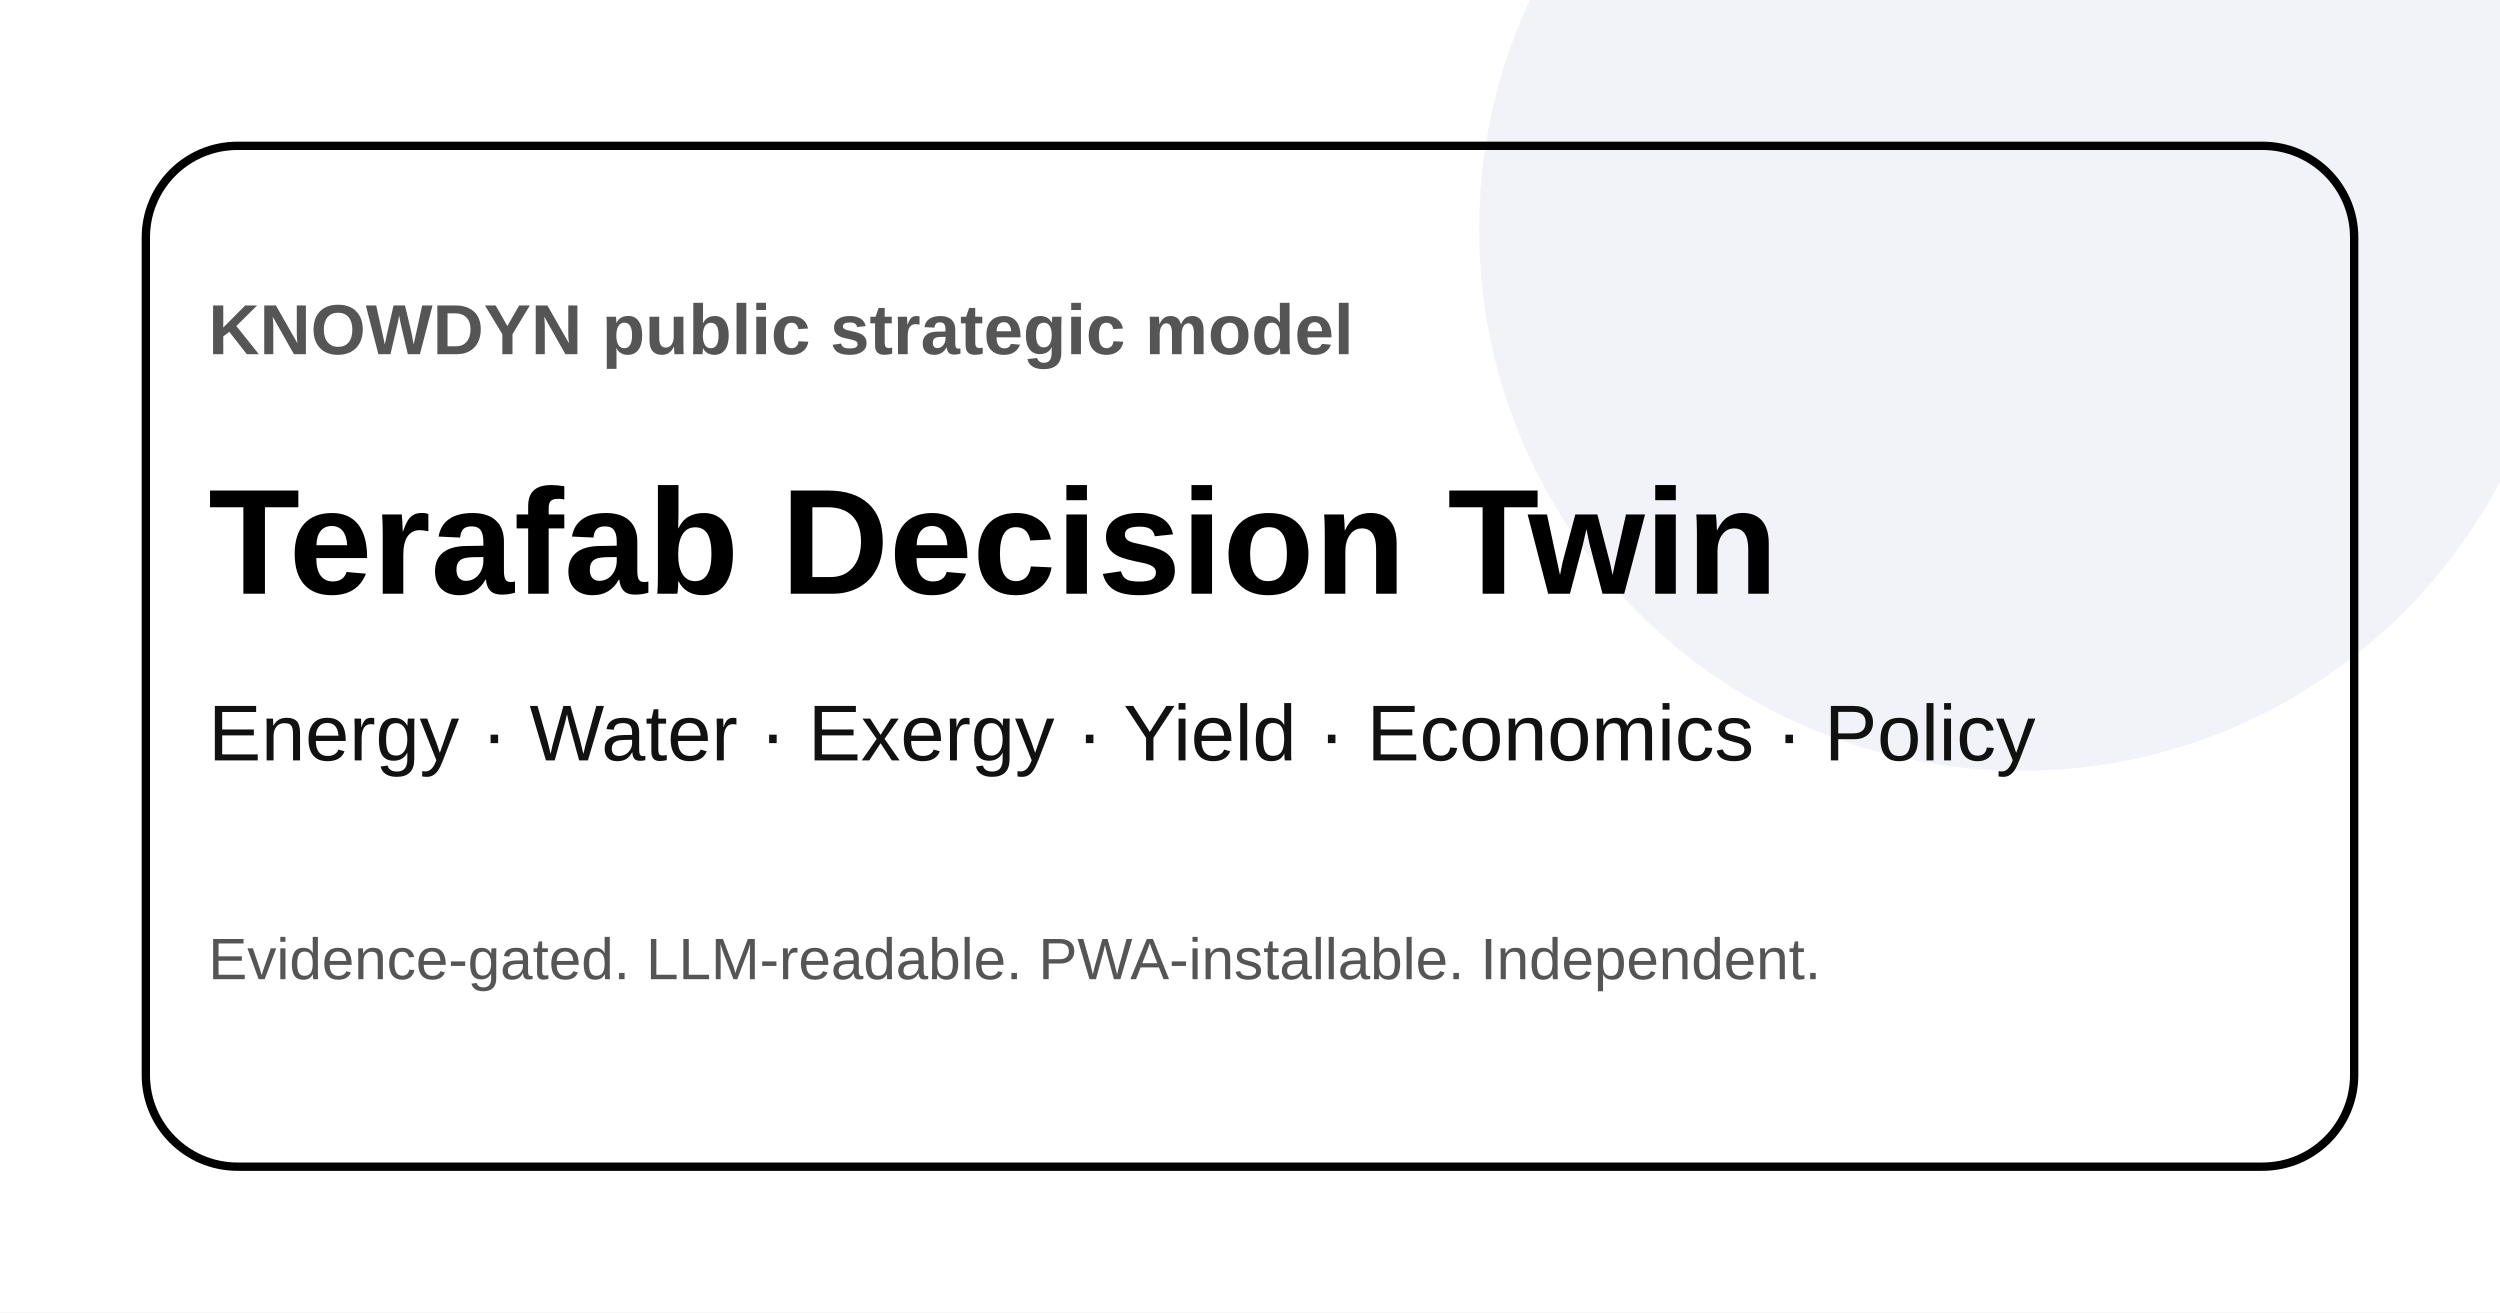
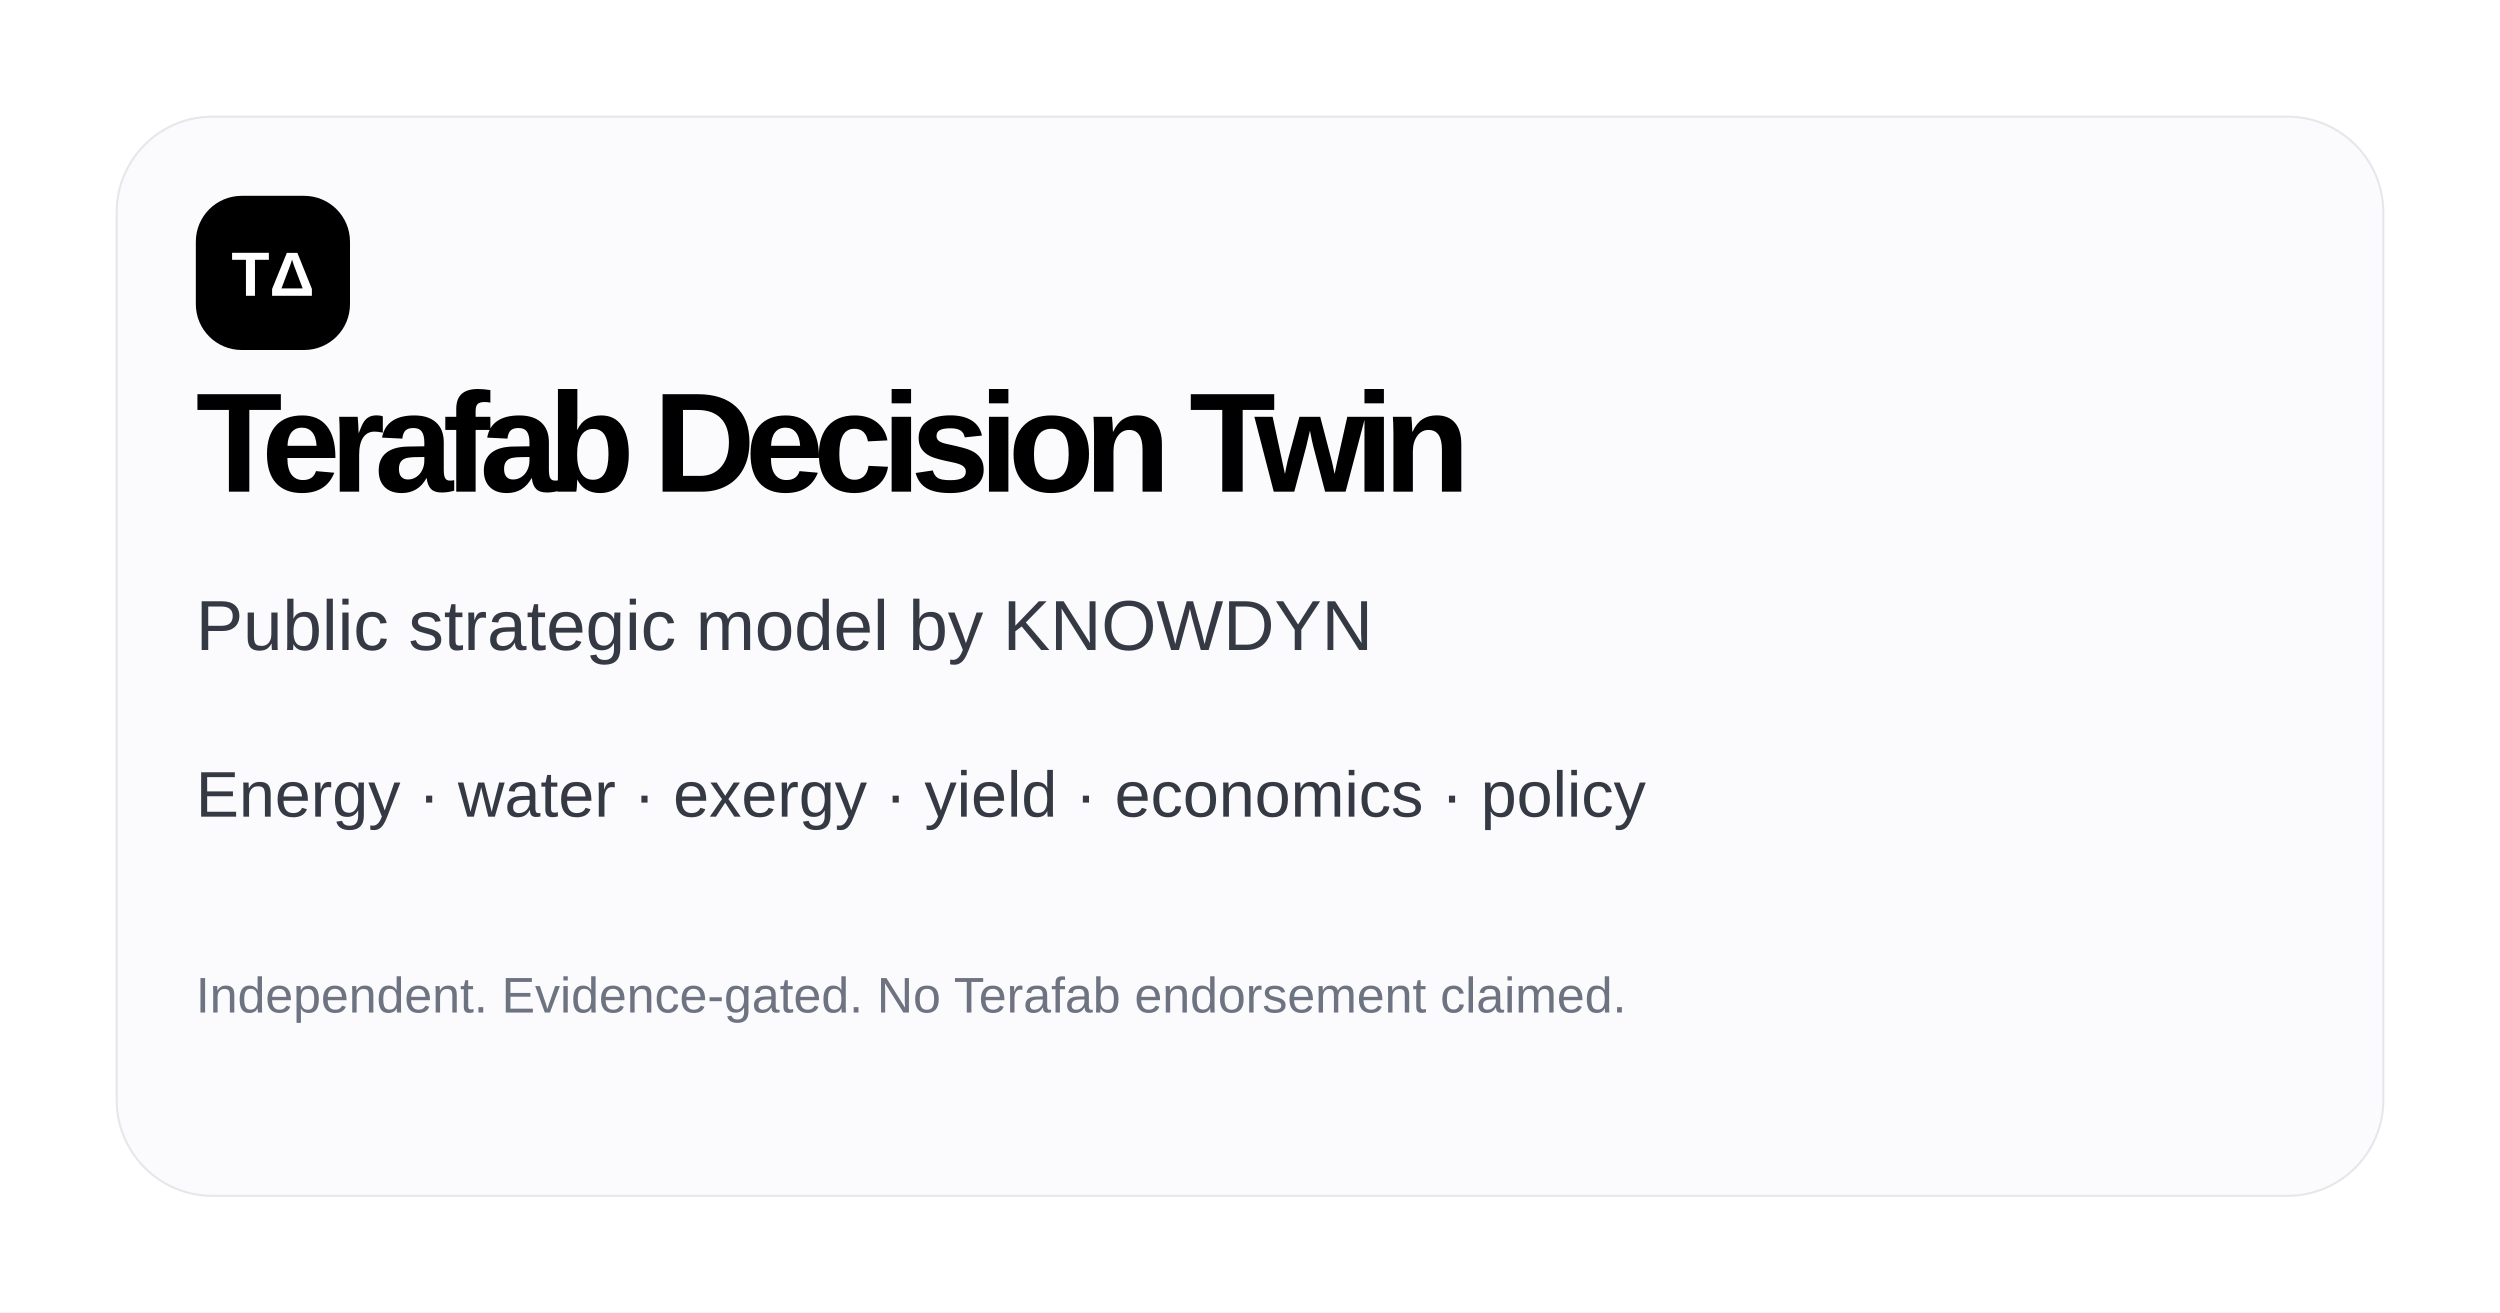
- <svg xmlns="http://www.w3.org/2000/svg" viewBox="0 0 1200 630">
-   <rect width="1200" height="630" fill="#fff" />
-   <circle cx="970" cy="110" r="260" fill="#f1f3f8" />
-   <rect x="70" y="70" width="1060" height="490" rx="44" fill="none" stroke="#000" stroke-width="4" />
-   <text x="100" y="170" font-family="Arial" font-size="34" font-weight="700" fill="#555">KNOWDYN public strategic model</text>
-   <text x="100" y="285" font-family="Arial" font-size="72" font-weight="900" fill="#000">Terafab Decision Twin</text>
-   <text x="100" y="365" font-family="Arial" font-size="38" fill="#111">Energy · Water · Exergy · Yield · Economics · Policy</text>
-   <text x="100" y="470" font-family="Arial" font-size="28" fill="#555">Evidence-gated. LLM-readable. PWA-installable. Independent.</text>
+ <svg xmlns="http://www.w3.org/2000/svg" width="1200" height="630" viewBox="0 0 1200 630">
+   <rect width="1200" height="630" fill="#ffffff" />
+   <rect x="56" y="56" width="1088" height="518" rx="46" fill="#fbfbfd" stroke="#e6e6eb" />
+   <rect x="94" y="94" width="74" height="74" rx="22" fill="#000" />
+   <text x="131" y="142" text-anchor="middle" font-family="Arial, Helvetica, sans-serif" font-size="30" font-weight="800" fill="#fff">TΔ</text>
+   <text x="94" y="236" font-family="Arial, Helvetica, sans-serif" font-size="68" font-weight="800" letter-spacing="-5" fill="#000">Terafab Decision Twin</text>
+   <text x="94" y="312" font-family="Arial, Helvetica, sans-serif" font-size="34" fill="#343943">Public strategic model by KNOWDYN</text>
+   <text x="94" y="392" font-family="Arial, Helvetica, sans-serif" font-size="31" fill="#343943">Energy · water · exergy · yield · economics · policy</text>
+   <text x="94" y="486" font-family="Arial, Helvetica, sans-serif" font-size="24" fill="#6d7380">Independent. Evidence-gated. No Terafab endorsement claimed.</text>
</svg>
